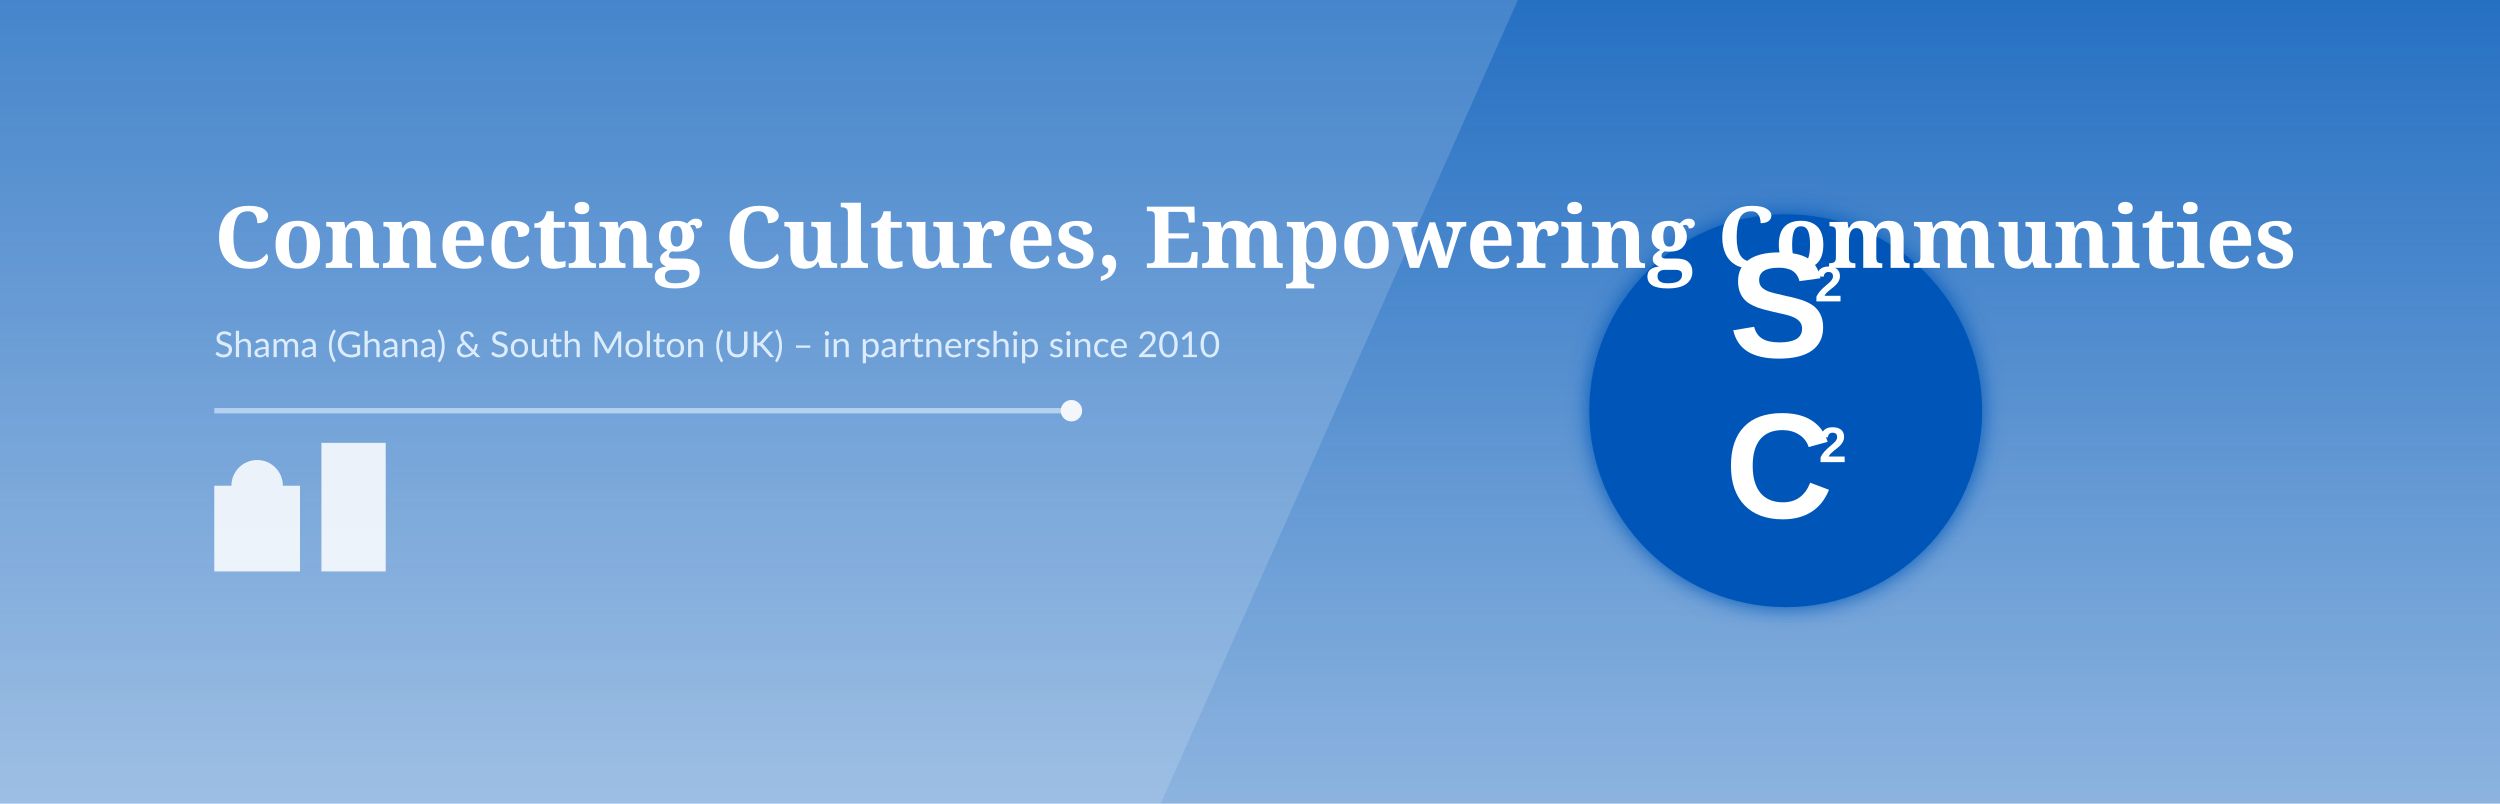
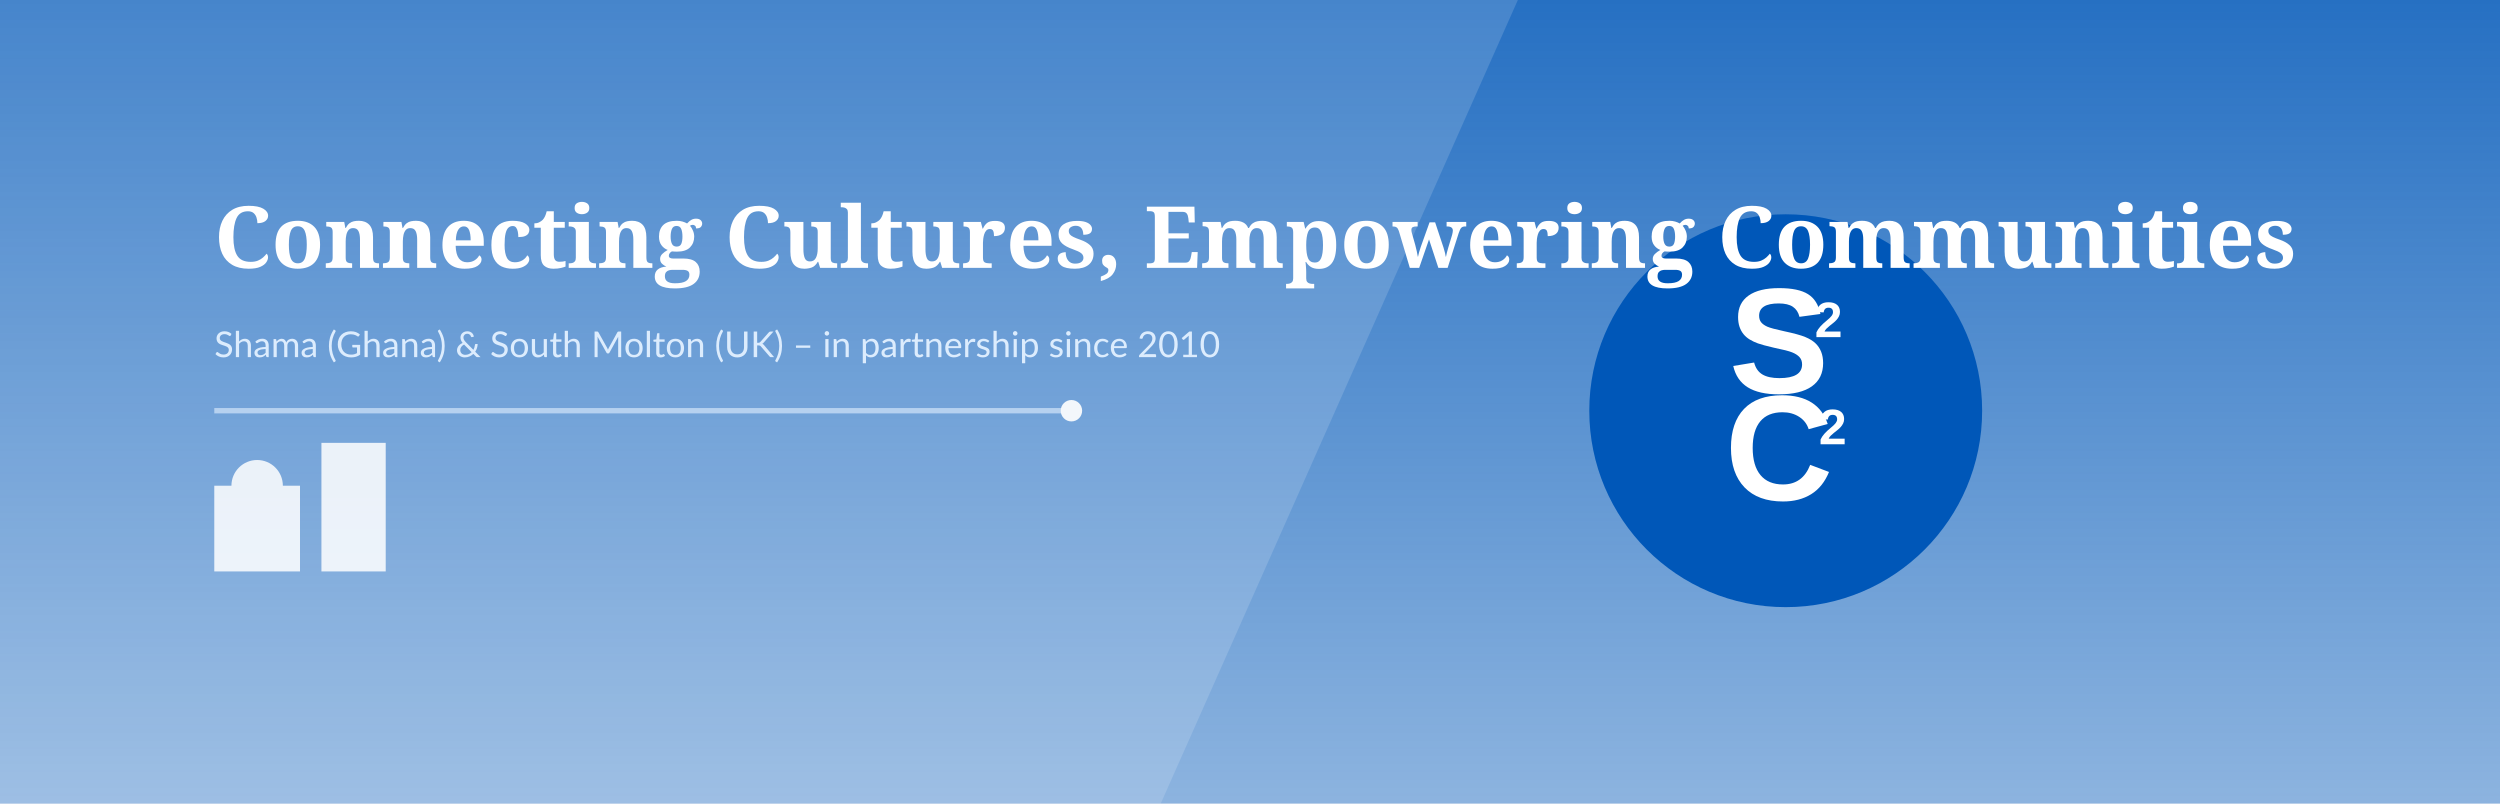
<svg xmlns="http://www.w3.org/2000/svg" viewBox="0 0 1400 450" preserveAspectRatio="xMidYMid meet" style="width:100%; height:auto;">
  <defs>
    <linearGradient id="gradOverlay" x1="0" x2="0" y1="0" y2="1">
      <stop offset="0%" stop-color="#0057B8" stop-opacity="0.85" />
      <stop offset="100%" stop-color="#0057B8" stop-opacity="0.45" />
    </linearGradient>
    <pattern id="subtlePattern" width="60" height="60" patternUnits="userSpaceOnUse">
      <circle cx="30" cy="30" r="1.5" fill="white" opacity="0.08" />
    </pattern>
    <filter id="glowFilter" x="-50%" y="-50%" width="200%" height="200%">
      <feGaussianBlur in="SourceGraphic" stdDeviation="6" result="blur" />
      <feMerge>
        <feMergeNode in="blur" />
        <feMergeNode in="SourceGraphic" />
      </feMerge>
    </filter>
    <style>
      .headline { font-family: 'Playfair Display', serif; font-size: 48px; fill: #ffffff; font-weight: 700; }
      .subtext  { font-family: 'Lato', sans-serif; font-size: 20px; fill: #e2f0ff; opacity: 0.95; }
      .logoBase { font-family: 'Arial', sans-serif; font-size: 84px; fill: #ffffff; font-weight: bold; }
      .sup2     { font-size: 28px; baseline-shift: super; }

      /* Responsive rules */
      @media all and (max-width: 1200px) {
        .headline { font-size: 40px; }
        .subtext { font-size: 18px; }
        .logoBase { font-size: 70px; }
      }
      @media all and (max-width: 800px) {
        .headline { font-size: 32px; x: 80px; } /* move it inwards */
        .subtext { font-size: 16px; x: 80px; }
        .logoBase { font-size: 60px; }
        /* Move logo lower or center if needed */
        /* Hide decorative shapes if they crowd display */
      }
      @media all and (max-width: 480px) {
        .headline { font-size: 24px; x: 40px; }
        .subtext { font-size: 14px; x: 40px; }
        .logoBase { font-size: 48px; }
        /* Maybe move logo to top, text below, smaller padding */
      }
    </style>
  </defs>
  <rect width="1400" height="450" fill="#fff" />
  <rect width="1400" height="450" fill="url(#subtlePattern)" />
  <rect width="1400" height="450" fill="url(#gradOverlay)" />
  <polygon points="0,0 850,0 650,450 0,450" fill="#ffffff" opacity="0.15" />
-   <g id="logoGroup" transform="translate(1000,230)" filter="url(#glowFilter)" text-anchor="middle">
+   <g id="logoGroup" transform="translate(1000,230)" filter="url(#bevel3D)" text-anchor="middle">
    <circle cx="0" cy="0" r="110" fill="#0057B8" />
-     <text x="0" y="-30" class="logoBase">S<tspan class="sup2" dx="-8" dy="-20">2</tspan>
+     <text x="0" y="-10" class="logoBase">S<tspan class="sup2" dx="-8" dy="-20">2</tspan>
    </text>
-     <text x="0" y="60" class="logoBase">C<tspan class="sup2" dx="-8" dy="-20">2</tspan>
+     <text x="0" y="50" class="logoBase">C<tspan class="sup2" dx="-8" dy="-20">2</tspan>
    </text>
  </g>
  <text id="headlineText" x="120" y="150" class="headline">Connecting Cultures, Empowering Communities</text>
  <text id="subtextText" x="120" y="200" class="subtext">Shama (Ghana) &amp; South Molton (UK) – in partnership since 2010</text>
  <path d="M120,230 L600,230" stroke="#e2f0ff" stroke-width="3" opacity="0.6" />
-   <circle cx="600" cy="230" r="6" fill="#f3f7fb" />
+   <circle cx="600" cy="230" r="6" fill="#f3f7fb" filter="url(#bevel3D)" />
  <g transform="translate(120,320) scale(1.2)" opacity="0.85">
    <rect x="0" y="-40" width="40" height="40" fill="#ffffff" />
    <rect x="50" y="-60" width="30" height="60" fill="#ffffff" />
    <circle cx="20" cy="-40" r="12" fill="#ffffff" />
  </g>
</svg>
